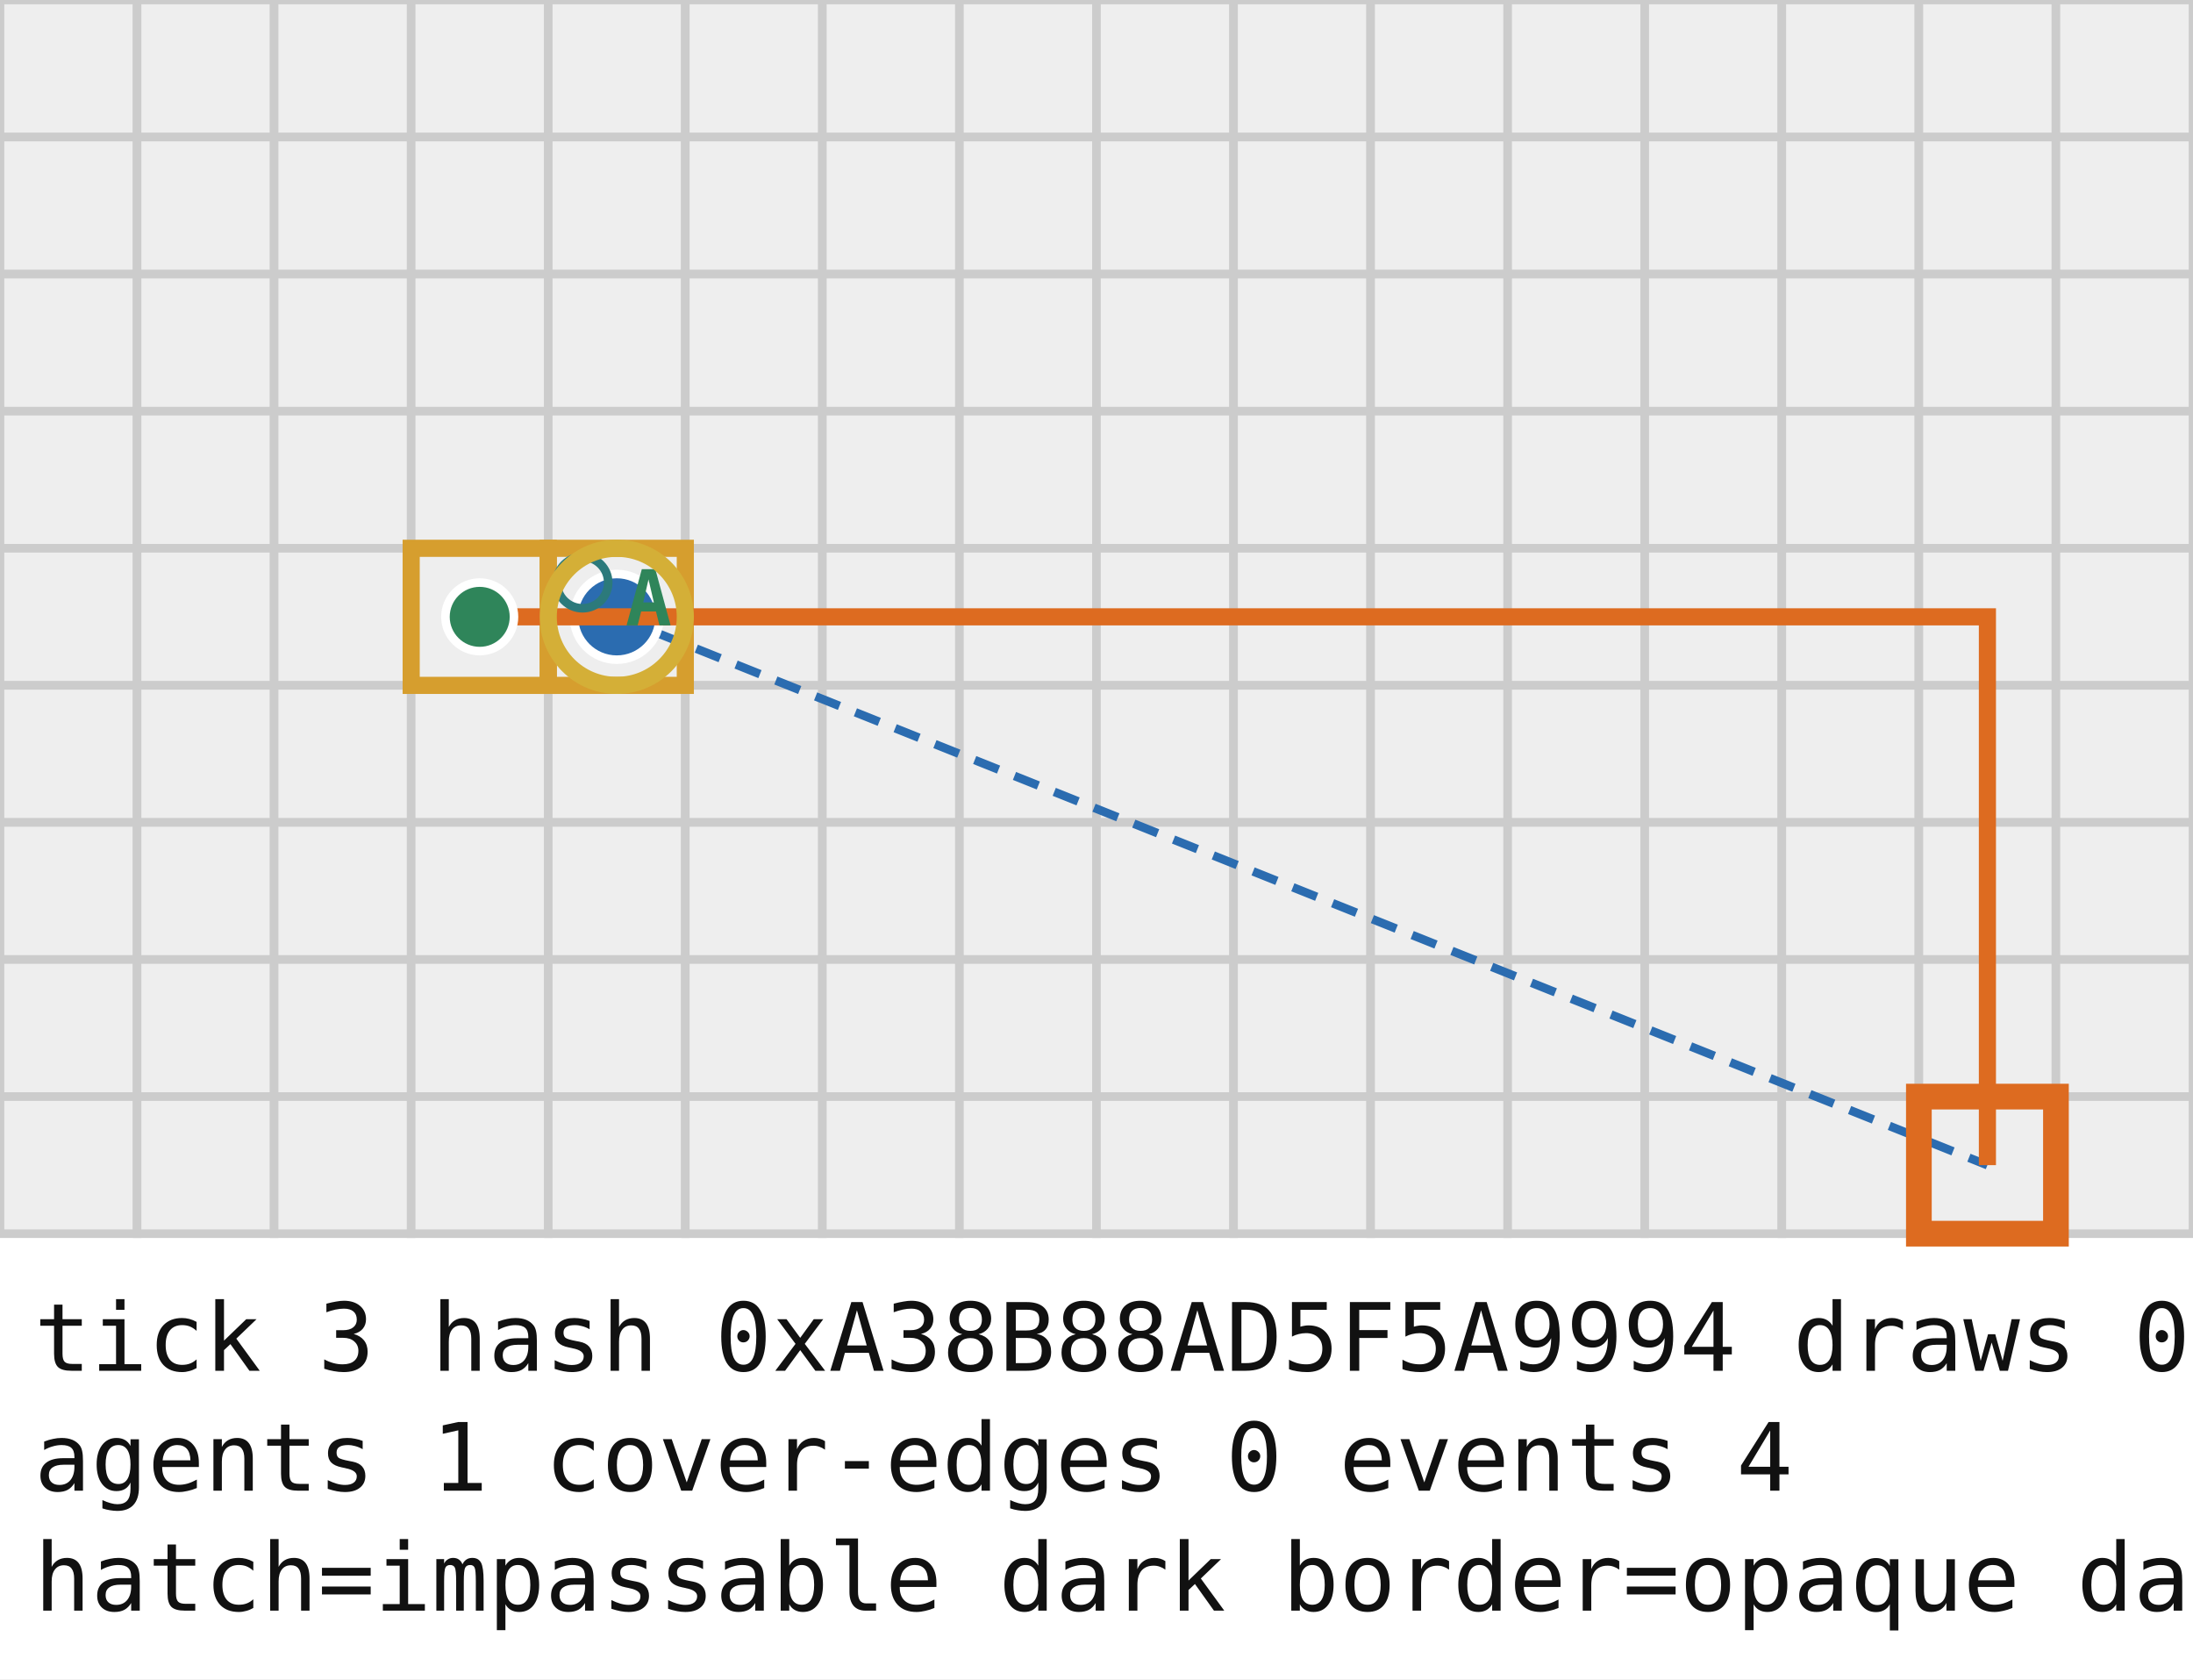
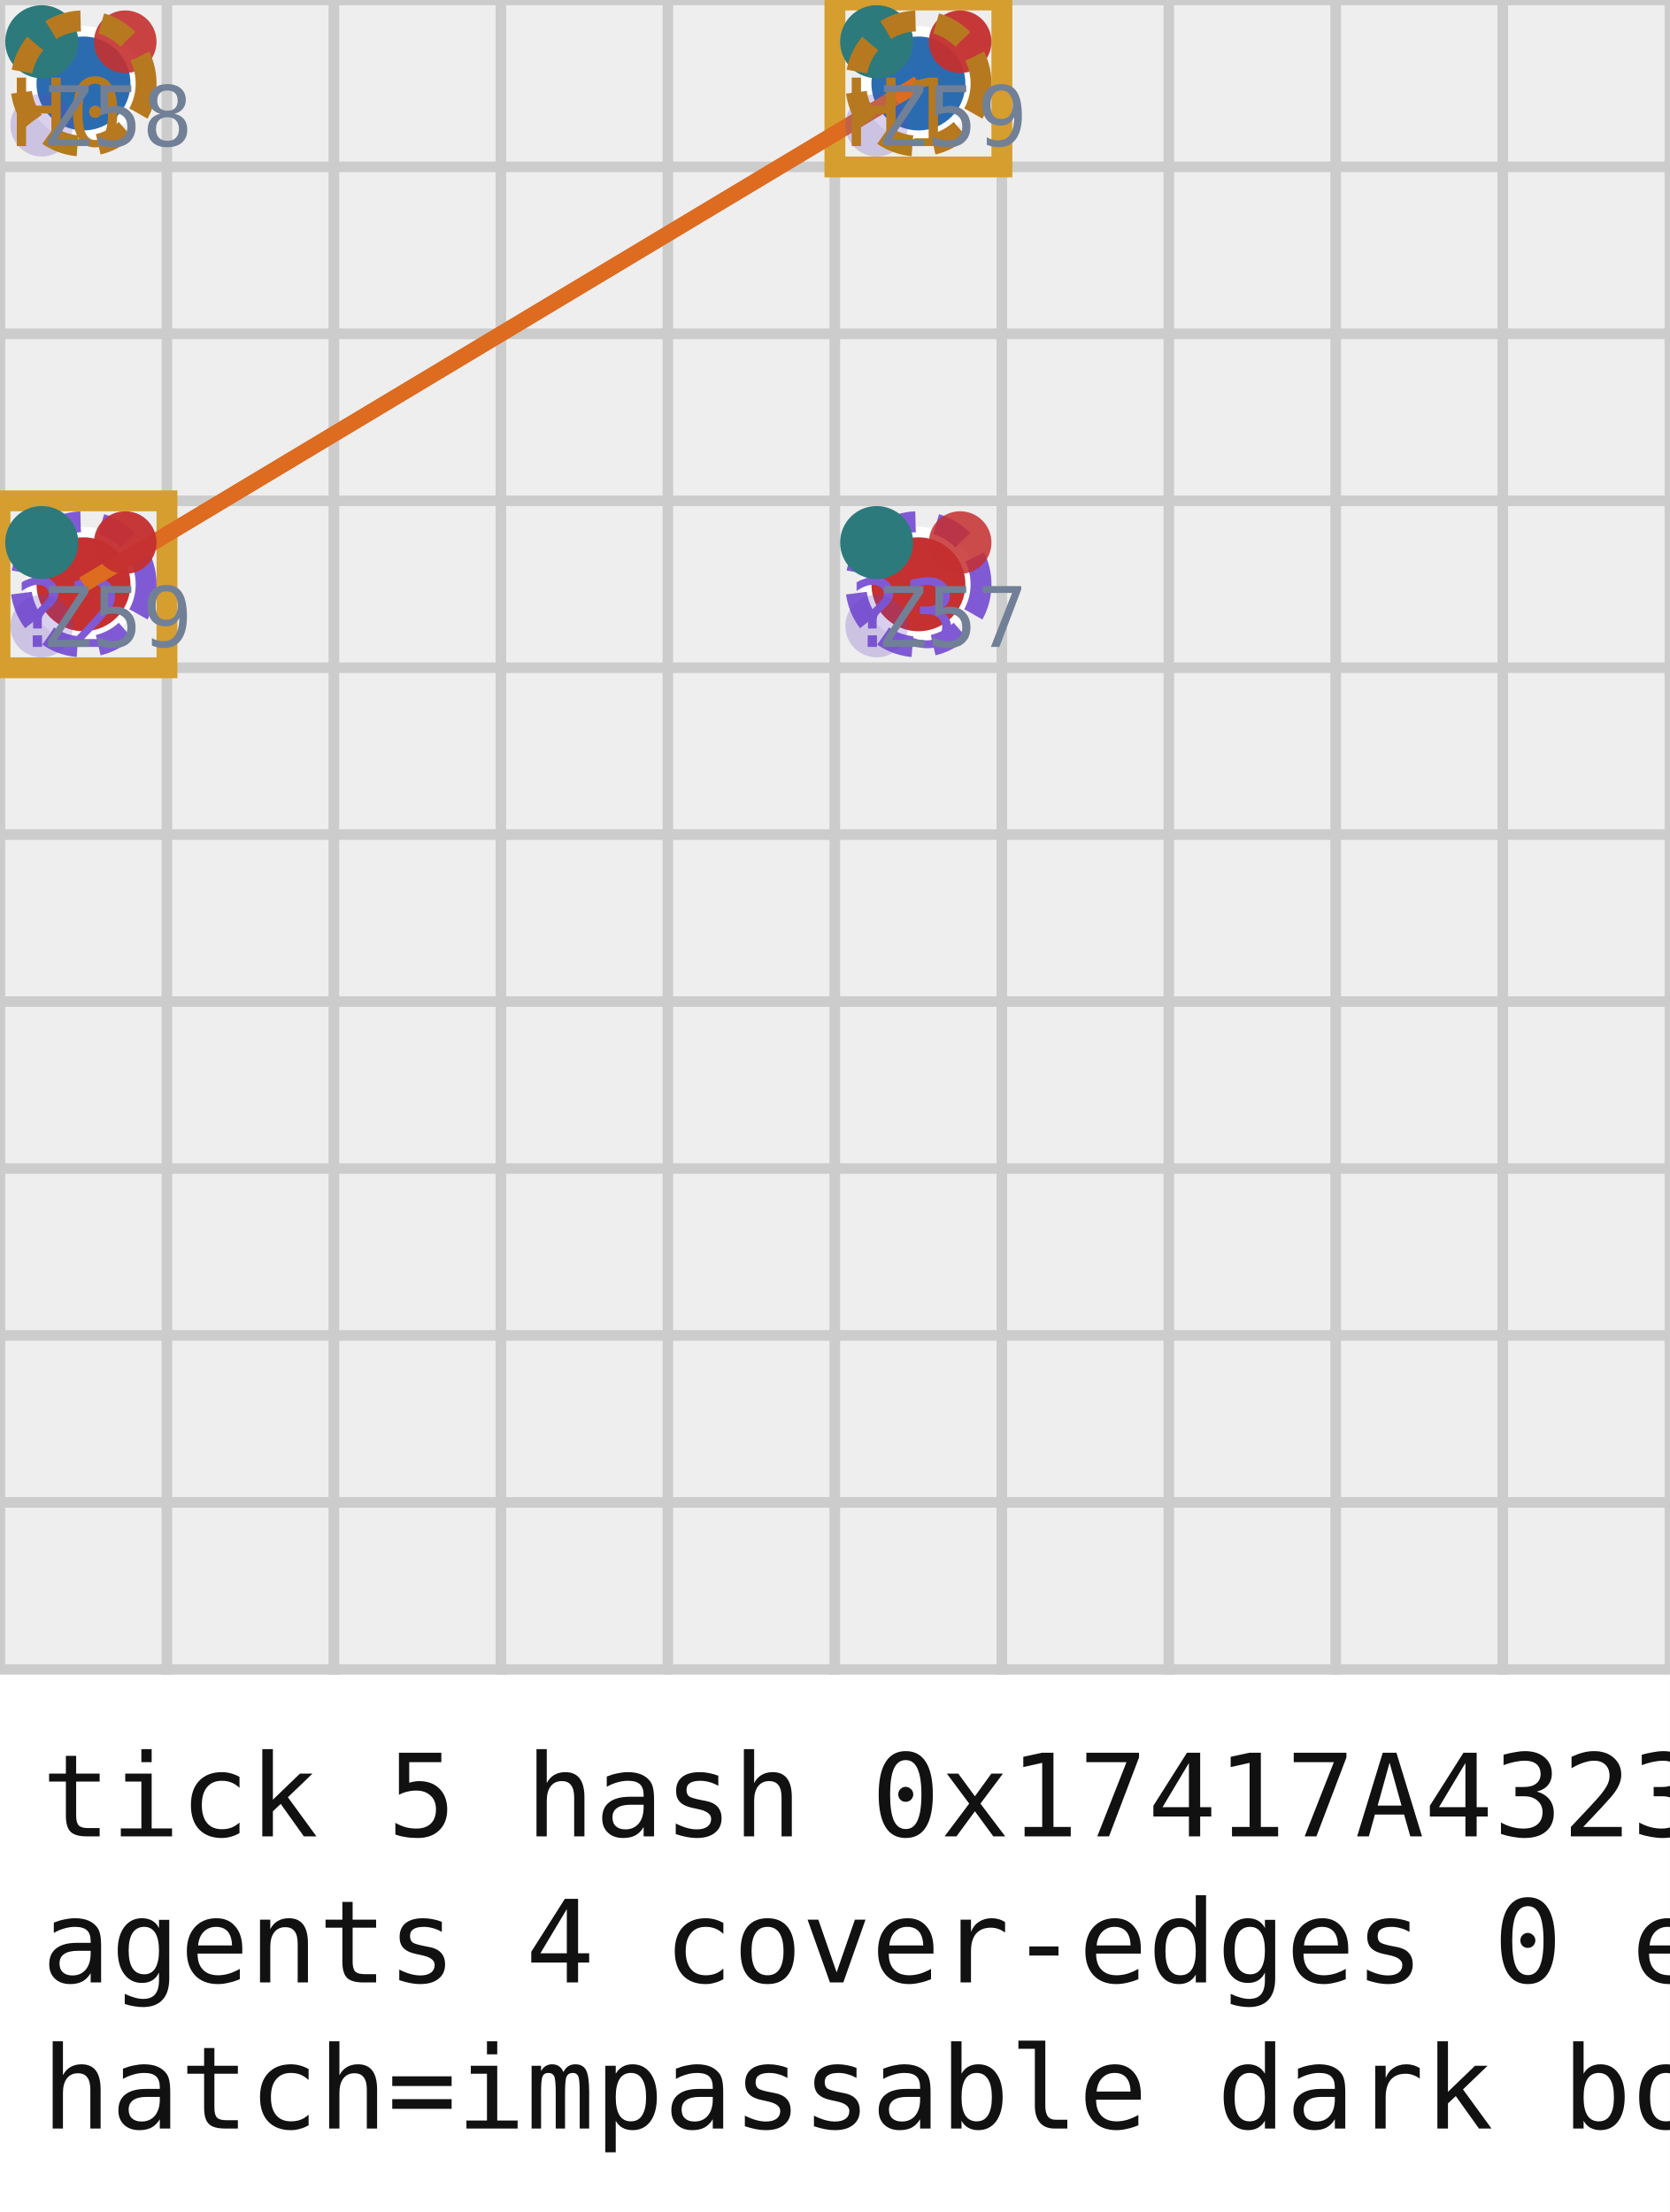
- <svg xmlns="http://www.w3.org/2000/svg" width="256" height="196" viewBox="0 0 256 196">
+ <svg xmlns="http://www.w3.org/2000/svg" width="160" height="212" viewBox="0 0 160 212">
  <defs>
    <pattern id="cw-hatch" width="4" height="4" patternUnits="userSpaceOnUse">
      <path d="M0,4 L4,0" stroke="#8a8a8a" stroke-width="1" />
    </pattern>
  </defs>
-   <rect x="0" y="0" width="256" height="196" fill="#ffffff" />
+   <rect x="0" y="0" width="160" height="212" fill="#ffffff" />
  <rect x="0" y="0" width="16" height="16" fill="rgb(238,238,238)" stroke="#cccccc" stroke-width="1" />
  <rect x="16" y="0" width="16" height="16" fill="rgb(238,238,238)" stroke="#cccccc" stroke-width="1" />
  <rect x="32" y="0" width="16" height="16" fill="rgb(238,238,238)" stroke="#cccccc" stroke-width="1" />
  <rect x="48" y="0" width="16" height="16" fill="rgb(238,238,238)" stroke="#cccccc" stroke-width="1" />
  <rect x="64" y="0" width="16" height="16" fill="rgb(238,238,238)" stroke="#cccccc" stroke-width="1" />
  <rect x="80" y="0" width="16" height="16" fill="rgb(238,238,238)" stroke="#cccccc" stroke-width="1" />
  <rect x="96" y="0" width="16" height="16" fill="rgb(238,238,238)" stroke="#cccccc" stroke-width="1" />
  <rect x="112" y="0" width="16" height="16" fill="rgb(238,238,238)" stroke="#cccccc" stroke-width="1" />
  <rect x="128" y="0" width="16" height="16" fill="rgb(238,238,238)" stroke="#cccccc" stroke-width="1" />
  <rect x="144" y="0" width="16" height="16" fill="rgb(238,238,238)" stroke="#cccccc" stroke-width="1" />
-   <rect x="160" y="0" width="16" height="16" fill="rgb(238,238,238)" stroke="#cccccc" stroke-width="1" />
-   <rect x="176" y="0" width="16" height="16" fill="rgb(238,238,238)" stroke="#cccccc" stroke-width="1" />
-   <rect x="192" y="0" width="16" height="16" fill="rgb(238,238,238)" stroke="#cccccc" stroke-width="1" />
-   <rect x="208" y="0" width="16" height="16" fill="rgb(238,238,238)" stroke="#cccccc" stroke-width="1" />
-   <rect x="224" y="0" width="16" height="16" fill="rgb(238,238,238)" stroke="#cccccc" stroke-width="1" />
-   <rect x="240" y="0" width="16" height="16" fill="rgb(238,238,238)" stroke="#cccccc" stroke-width="1" />
  <rect x="0" y="16" width="16" height="16" fill="rgb(238,238,238)" stroke="#cccccc" stroke-width="1" />
  <rect x="16" y="16" width="16" height="16" fill="rgb(238,238,238)" stroke="#cccccc" stroke-width="1" />
  <rect x="32" y="16" width="16" height="16" fill="rgb(238,238,238)" stroke="#cccccc" stroke-width="1" />
  <rect x="48" y="16" width="16" height="16" fill="rgb(238,238,238)" stroke="#cccccc" stroke-width="1" />
  <rect x="64" y="16" width="16" height="16" fill="rgb(238,238,238)" stroke="#cccccc" stroke-width="1" />
  <rect x="80" y="16" width="16" height="16" fill="rgb(238,238,238)" stroke="#cccccc" stroke-width="1" />
  <rect x="96" y="16" width="16" height="16" fill="rgb(238,238,238)" stroke="#cccccc" stroke-width="1" />
  <rect x="112" y="16" width="16" height="16" fill="rgb(238,238,238)" stroke="#cccccc" stroke-width="1" />
  <rect x="128" y="16" width="16" height="16" fill="rgb(238,238,238)" stroke="#cccccc" stroke-width="1" />
  <rect x="144" y="16" width="16" height="16" fill="rgb(238,238,238)" stroke="#cccccc" stroke-width="1" />
-   <rect x="160" y="16" width="16" height="16" fill="rgb(238,238,238)" stroke="#cccccc" stroke-width="1" />
-   <rect x="176" y="16" width="16" height="16" fill="rgb(238,238,238)" stroke="#cccccc" stroke-width="1" />
-   <rect x="192" y="16" width="16" height="16" fill="rgb(238,238,238)" stroke="#cccccc" stroke-width="1" />
-   <rect x="208" y="16" width="16" height="16" fill="rgb(238,238,238)" stroke="#cccccc" stroke-width="1" />
-   <rect x="224" y="16" width="16" height="16" fill="rgb(238,238,238)" stroke="#cccccc" stroke-width="1" />
-   <rect x="240" y="16" width="16" height="16" fill="rgb(238,238,238)" stroke="#cccccc" stroke-width="1" />
  <rect x="0" y="32" width="16" height="16" fill="rgb(238,238,238)" stroke="#cccccc" stroke-width="1" />
  <rect x="16" y="32" width="16" height="16" fill="rgb(238,238,238)" stroke="#cccccc" stroke-width="1" />
  <rect x="32" y="32" width="16" height="16" fill="rgb(238,238,238)" stroke="#cccccc" stroke-width="1" />
  <rect x="48" y="32" width="16" height="16" fill="rgb(238,238,238)" stroke="#cccccc" stroke-width="1" />
  <rect x="64" y="32" width="16" height="16" fill="rgb(238,238,238)" stroke="#cccccc" stroke-width="1" />
  <rect x="80" y="32" width="16" height="16" fill="rgb(238,238,238)" stroke="#cccccc" stroke-width="1" />
  <rect x="96" y="32" width="16" height="16" fill="rgb(238,238,238)" stroke="#cccccc" stroke-width="1" />
  <rect x="112" y="32" width="16" height="16" fill="rgb(238,238,238)" stroke="#cccccc" stroke-width="1" />
  <rect x="128" y="32" width="16" height="16" fill="rgb(238,238,238)" stroke="#cccccc" stroke-width="1" />
  <rect x="144" y="32" width="16" height="16" fill="rgb(238,238,238)" stroke="#cccccc" stroke-width="1" />
-   <rect x="160" y="32" width="16" height="16" fill="rgb(238,238,238)" stroke="#cccccc" stroke-width="1" />
-   <rect x="176" y="32" width="16" height="16" fill="rgb(238,238,238)" stroke="#cccccc" stroke-width="1" />
-   <rect x="192" y="32" width="16" height="16" fill="rgb(238,238,238)" stroke="#cccccc" stroke-width="1" />
-   <rect x="208" y="32" width="16" height="16" fill="rgb(238,238,238)" stroke="#cccccc" stroke-width="1" />
-   <rect x="224" y="32" width="16" height="16" fill="rgb(238,238,238)" stroke="#cccccc" stroke-width="1" />
-   <rect x="240" y="32" width="16" height="16" fill="rgb(238,238,238)" stroke="#cccccc" stroke-width="1" />
  <rect x="0" y="48" width="16" height="16" fill="rgb(238,238,238)" stroke="#cccccc" stroke-width="1" />
  <rect x="16" y="48" width="16" height="16" fill="rgb(238,238,238)" stroke="#cccccc" stroke-width="1" />
  <rect x="32" y="48" width="16" height="16" fill="rgb(238,238,238)" stroke="#cccccc" stroke-width="1" />
  <rect x="48" y="48" width="16" height="16" fill="rgb(238,238,238)" stroke="#cccccc" stroke-width="1" />
  <rect x="64" y="48" width="16" height="16" fill="rgb(238,238,238)" stroke="#cccccc" stroke-width="1" />
  <rect x="80" y="48" width="16" height="16" fill="rgb(238,238,238)" stroke="#cccccc" stroke-width="1" />
  <rect x="96" y="48" width="16" height="16" fill="rgb(238,238,238)" stroke="#cccccc" stroke-width="1" />
  <rect x="112" y="48" width="16" height="16" fill="rgb(238,238,238)" stroke="#cccccc" stroke-width="1" />
  <rect x="128" y="48" width="16" height="16" fill="rgb(238,238,238)" stroke="#cccccc" stroke-width="1" />
  <rect x="144" y="48" width="16" height="16" fill="rgb(238,238,238)" stroke="#cccccc" stroke-width="1" />
-   <rect x="160" y="48" width="16" height="16" fill="rgb(238,238,238)" stroke="#cccccc" stroke-width="1" />
-   <rect x="176" y="48" width="16" height="16" fill="rgb(238,238,238)" stroke="#cccccc" stroke-width="1" />
-   <rect x="192" y="48" width="16" height="16" fill="rgb(238,238,238)" stroke="#cccccc" stroke-width="1" />
-   <rect x="208" y="48" width="16" height="16" fill="rgb(238,238,238)" stroke="#cccccc" stroke-width="1" />
-   <rect x="224" y="48" width="16" height="16" fill="rgb(238,238,238)" stroke="#cccccc" stroke-width="1" />
-   <rect x="240" y="48" width="16" height="16" fill="rgb(238,238,238)" stroke="#cccccc" stroke-width="1" />
  <rect x="0" y="64" width="16" height="16" fill="rgb(238,238,238)" stroke="#cccccc" stroke-width="1" />
  <rect x="16" y="64" width="16" height="16" fill="rgb(238,238,238)" stroke="#cccccc" stroke-width="1" />
  <rect x="32" y="64" width="16" height="16" fill="rgb(238,238,238)" stroke="#cccccc" stroke-width="1" />
  <rect x="48" y="64" width="16" height="16" fill="rgb(238,238,238)" stroke="#cccccc" stroke-width="1" />
  <rect x="64" y="64" width="16" height="16" fill="rgb(238,238,238)" stroke="#cccccc" stroke-width="1" />
  <rect x="80" y="64" width="16" height="16" fill="rgb(238,238,238)" stroke="#cccccc" stroke-width="1" />
  <rect x="96" y="64" width="16" height="16" fill="rgb(238,238,238)" stroke="#cccccc" stroke-width="1" />
  <rect x="112" y="64" width="16" height="16" fill="rgb(238,238,238)" stroke="#cccccc" stroke-width="1" />
  <rect x="128" y="64" width="16" height="16" fill="rgb(238,238,238)" stroke="#cccccc" stroke-width="1" />
  <rect x="144" y="64" width="16" height="16" fill="rgb(238,238,238)" stroke="#cccccc" stroke-width="1" />
-   <rect x="160" y="64" width="16" height="16" fill="rgb(238,238,238)" stroke="#cccccc" stroke-width="1" />
-   <rect x="176" y="64" width="16" height="16" fill="rgb(238,238,238)" stroke="#cccccc" stroke-width="1" />
-   <rect x="192" y="64" width="16" height="16" fill="rgb(238,238,238)" stroke="#cccccc" stroke-width="1" />
-   <rect x="208" y="64" width="16" height="16" fill="rgb(238,238,238)" stroke="#cccccc" stroke-width="1" />
-   <rect x="224" y="64" width="16" height="16" fill="rgb(238,238,238)" stroke="#cccccc" stroke-width="1" />
-   <rect x="240" y="64" width="16" height="16" fill="rgb(238,238,238)" stroke="#cccccc" stroke-width="1" />
  <rect x="0" y="80" width="16" height="16" fill="rgb(238,238,238)" stroke="#cccccc" stroke-width="1" />
  <rect x="16" y="80" width="16" height="16" fill="rgb(238,238,238)" stroke="#cccccc" stroke-width="1" />
  <rect x="32" y="80" width="16" height="16" fill="rgb(238,238,238)" stroke="#cccccc" stroke-width="1" />
  <rect x="48" y="80" width="16" height="16" fill="rgb(238,238,238)" stroke="#cccccc" stroke-width="1" />
  <rect x="64" y="80" width="16" height="16" fill="rgb(238,238,238)" stroke="#cccccc" stroke-width="1" />
  <rect x="80" y="80" width="16" height="16" fill="rgb(238,238,238)" stroke="#cccccc" stroke-width="1" />
  <rect x="96" y="80" width="16" height="16" fill="rgb(238,238,238)" stroke="#cccccc" stroke-width="1" />
  <rect x="112" y="80" width="16" height="16" fill="rgb(238,238,238)" stroke="#cccccc" stroke-width="1" />
  <rect x="128" y="80" width="16" height="16" fill="rgb(238,238,238)" stroke="#cccccc" stroke-width="1" />
  <rect x="144" y="80" width="16" height="16" fill="rgb(238,238,238)" stroke="#cccccc" stroke-width="1" />
-   <rect x="160" y="80" width="16" height="16" fill="rgb(238,238,238)" stroke="#cccccc" stroke-width="1" />
-   <rect x="176" y="80" width="16" height="16" fill="rgb(238,238,238)" stroke="#cccccc" stroke-width="1" />
-   <rect x="192" y="80" width="16" height="16" fill="rgb(238,238,238)" stroke="#cccccc" stroke-width="1" />
-   <rect x="208" y="80" width="16" height="16" fill="rgb(238,238,238)" stroke="#cccccc" stroke-width="1" />
-   <rect x="224" y="80" width="16" height="16" fill="rgb(238,238,238)" stroke="#cccccc" stroke-width="1" />
-   <rect x="240" y="80" width="16" height="16" fill="rgb(238,238,238)" stroke="#cccccc" stroke-width="1" />
  <rect x="0" y="96" width="16" height="16" fill="rgb(238,238,238)" stroke="#cccccc" stroke-width="1" />
  <rect x="16" y="96" width="16" height="16" fill="rgb(238,238,238)" stroke="#cccccc" stroke-width="1" />
  <rect x="32" y="96" width="16" height="16" fill="rgb(238,238,238)" stroke="#cccccc" stroke-width="1" />
  <rect x="48" y="96" width="16" height="16" fill="rgb(238,238,238)" stroke="#cccccc" stroke-width="1" />
  <rect x="64" y="96" width="16" height="16" fill="rgb(238,238,238)" stroke="#cccccc" stroke-width="1" />
  <rect x="80" y="96" width="16" height="16" fill="rgb(238,238,238)" stroke="#cccccc" stroke-width="1" />
  <rect x="96" y="96" width="16" height="16" fill="rgb(238,238,238)" stroke="#cccccc" stroke-width="1" />
  <rect x="112" y="96" width="16" height="16" fill="rgb(238,238,238)" stroke="#cccccc" stroke-width="1" />
  <rect x="128" y="96" width="16" height="16" fill="rgb(238,238,238)" stroke="#cccccc" stroke-width="1" />
  <rect x="144" y="96" width="16" height="16" fill="rgb(238,238,238)" stroke="#cccccc" stroke-width="1" />
-   <rect x="160" y="96" width="16" height="16" fill="rgb(238,238,238)" stroke="#cccccc" stroke-width="1" />
-   <rect x="176" y="96" width="16" height="16" fill="rgb(238,238,238)" stroke="#cccccc" stroke-width="1" />
-   <rect x="192" y="96" width="16" height="16" fill="rgb(238,238,238)" stroke="#cccccc" stroke-width="1" />
-   <rect x="208" y="96" width="16" height="16" fill="rgb(238,238,238)" stroke="#cccccc" stroke-width="1" />
-   <rect x="224" y="96" width="16" height="16" fill="rgb(238,238,238)" stroke="#cccccc" stroke-width="1" />
-   <rect x="240" y="96" width="16" height="16" fill="rgb(238,238,238)" stroke="#cccccc" stroke-width="1" />
  <rect x="0" y="112" width="16" height="16" fill="rgb(238,238,238)" stroke="#cccccc" stroke-width="1" />
  <rect x="16" y="112" width="16" height="16" fill="rgb(238,238,238)" stroke="#cccccc" stroke-width="1" />
  <rect x="32" y="112" width="16" height="16" fill="rgb(238,238,238)" stroke="#cccccc" stroke-width="1" />
  <rect x="48" y="112" width="16" height="16" fill="rgb(238,238,238)" stroke="#cccccc" stroke-width="1" />
  <rect x="64" y="112" width="16" height="16" fill="rgb(238,238,238)" stroke="#cccccc" stroke-width="1" />
  <rect x="80" y="112" width="16" height="16" fill="rgb(238,238,238)" stroke="#cccccc" stroke-width="1" />
  <rect x="96" y="112" width="16" height="16" fill="rgb(238,238,238)" stroke="#cccccc" stroke-width="1" />
  <rect x="112" y="112" width="16" height="16" fill="rgb(238,238,238)" stroke="#cccccc" stroke-width="1" />
  <rect x="128" y="112" width="16" height="16" fill="rgb(238,238,238)" stroke="#cccccc" stroke-width="1" />
  <rect x="144" y="112" width="16" height="16" fill="rgb(238,238,238)" stroke="#cccccc" stroke-width="1" />
-   <rect x="160" y="112" width="16" height="16" fill="rgb(238,238,238)" stroke="#cccccc" stroke-width="1" />
-   <rect x="176" y="112" width="16" height="16" fill="rgb(238,238,238)" stroke="#cccccc" stroke-width="1" />
-   <rect x="192" y="112" width="16" height="16" fill="rgb(238,238,238)" stroke="#cccccc" stroke-width="1" />
-   <rect x="208" y="112" width="16" height="16" fill="rgb(238,238,238)" stroke="#cccccc" stroke-width="1" />
-   <rect x="224" y="112" width="16" height="16" fill="rgb(238,238,238)" stroke="#cccccc" stroke-width="1" />
-   <rect x="240" y="112" width="16" height="16" fill="rgb(238,238,238)" stroke="#cccccc" stroke-width="1" />
  <rect x="0" y="128" width="16" height="16" fill="rgb(238,238,238)" stroke="#cccccc" stroke-width="1" />
  <rect x="16" y="128" width="16" height="16" fill="rgb(238,238,238)" stroke="#cccccc" stroke-width="1" />
  <rect x="32" y="128" width="16" height="16" fill="rgb(238,238,238)" stroke="#cccccc" stroke-width="1" />
  <rect x="48" y="128" width="16" height="16" fill="rgb(238,238,238)" stroke="#cccccc" stroke-width="1" />
  <rect x="64" y="128" width="16" height="16" fill="rgb(238,238,238)" stroke="#cccccc" stroke-width="1" />
  <rect x="80" y="128" width="16" height="16" fill="rgb(238,238,238)" stroke="#cccccc" stroke-width="1" />
  <rect x="96" y="128" width="16" height="16" fill="rgb(238,238,238)" stroke="#cccccc" stroke-width="1" />
  <rect x="112" y="128" width="16" height="16" fill="rgb(238,238,238)" stroke="#cccccc" stroke-width="1" />
  <rect x="128" y="128" width="16" height="16" fill="rgb(238,238,238)" stroke="#cccccc" stroke-width="1" />
  <rect x="144" y="128" width="16" height="16" fill="rgb(238,238,238)" stroke="#cccccc" stroke-width="1" />
-   <rect x="160" y="128" width="16" height="16" fill="rgb(238,238,238)" stroke="#cccccc" stroke-width="1" />
-   <rect x="176" y="128" width="16" height="16" fill="rgb(238,238,238)" stroke="#cccccc" stroke-width="1" />
-   <rect x="192" y="128" width="16" height="16" fill="rgb(238,238,238)" stroke="#cccccc" stroke-width="1" />
-   <rect x="208" y="128" width="16" height="16" fill="rgb(238,238,238)" stroke="#cccccc" stroke-width="1" />
-   <rect x="224" y="128" width="16" height="16" fill="rgb(238,238,238)" stroke="#cccccc" stroke-width="1" />
-   <rect x="240" y="128" width="16" height="16" fill="rgb(238,238,238)" stroke="#cccccc" stroke-width="1" />
-   <rect x="224" y="128" width="16" height="16" fill="none" stroke="#d69e2e" stroke-width="2" />
-   <rect x="224" y="128" width="16" height="16" fill="none" stroke="#d69e2e" stroke-width="2" />
-   <rect x="48" y="64" width="16" height="16" fill="none" stroke="#d69e2e" stroke-width="2" />
-   <rect x="64" y="64" width="16" height="16" fill="none" stroke="#d69e2e" stroke-width="2" />
-   <line x1="72" y1="72" x2="232" y2="136" stroke="#2b6cb0" stroke-width="1" stroke-dasharray="3,2" />
-   <circle cx="72" cy="72" r="5" fill="#2b6cb0" stroke="#ffffff" stroke-width="1" />
-   <polyline points="56,72 72,72 88,72 104,72 120,72 136,72 152,72 168,72 184,72 200,72 216,72 232,72 232,88 232,104 232,120 232,136" fill="none" stroke="#dd6b20" stroke-width="2" />
-   <circle cx="56" cy="72" r="4" fill="#2f855a" stroke="#ffffff" stroke-width="1" />
-   <rect x="224" y="128" width="16" height="16" fill="none" stroke="#dd6b20" stroke-width="3" />
-   <text x="73" y="73" font-family="monospace" font-size="9" font-weight="bold" fill="#2f855a">A</text>
-   <circle cx="68" cy="68" r="3" fill="none" stroke="#2c7a7b" stroke-width="1" />
-   <circle cx="72" cy="72" r="8" fill="none" stroke="#d4af37" stroke-width="2" />
-   <text x="4" y="160" font-family="monospace" font-size="11" fill="#111111">tick 3  hash 0xA38B88AD5F5A9994  draws 0</text>
-   <text x="4" y="174" font-family="monospace" font-size="11" fill="#111111">agents 1  cover-edges 0  events 4</text>
-   <text x="4" y="188" font-family="monospace" font-size="11" fill="#111111">hatch=impassable  dark border=opaque  darker fill=higher elevation  triangle=cover  circle=agent</text>
+   <rect x="0" y="144" width="16" height="16" fill="rgb(238,238,238)" stroke="#cccccc" stroke-width="1" />
+   <rect x="16" y="144" width="16" height="16" fill="rgb(238,238,238)" stroke="#cccccc" stroke-width="1" />
+   <rect x="32" y="144" width="16" height="16" fill="rgb(238,238,238)" stroke="#cccccc" stroke-width="1" />
+   <rect x="48" y="144" width="16" height="16" fill="rgb(238,238,238)" stroke="#cccccc" stroke-width="1" />
+   <rect x="64" y="144" width="16" height="16" fill="rgb(238,238,238)" stroke="#cccccc" stroke-width="1" />
+   <rect x="80" y="144" width="16" height="16" fill="rgb(238,238,238)" stroke="#cccccc" stroke-width="1" />
+   <rect x="96" y="144" width="16" height="16" fill="rgb(238,238,238)" stroke="#cccccc" stroke-width="1" />
+   <rect x="112" y="144" width="16" height="16" fill="rgb(238,238,238)" stroke="#cccccc" stroke-width="1" />
+   <rect x="128" y="144" width="16" height="16" fill="rgb(238,238,238)" stroke="#cccccc" stroke-width="1" />
+   <rect x="144" y="144" width="16" height="16" fill="rgb(238,238,238)" stroke="#cccccc" stroke-width="1" />
+   <rect x="0" y="48" width="16" height="16" fill="none" stroke="#d69e2e" stroke-width="2" />
+   <rect x="80" y="0" width="16" height="16" fill="none" stroke="#d69e2e" stroke-width="2" />
+   <circle cx="8" cy="8" r="5" fill="#2b6cb0" stroke="#ffffff" stroke-width="1" />
+   <circle cx="88" cy="8" r="5" fill="#2b6cb0" stroke="#ffffff" stroke-width="1" />
+   <circle cx="8" cy="56" r="5" fill="#c53030" stroke="#ffffff" stroke-width="1" />
+   <circle cx="88" cy="56" r="5" fill="#c53030" stroke="#ffffff" stroke-width="1" />
+   <circle cx="8" cy="56" r="6" fill="none" stroke="#805ad5" stroke-width="2" stroke-dasharray="3,2" />
+   <text x="1" y="62" font-family="monospace" font-size="9" fill="#805ad5">?2</text>
+   <circle cx="88" cy="56" r="6" fill="none" stroke="#805ad5" stroke-width="2" stroke-dasharray="3,2" />
+   <text x="81" y="62" font-family="monospace" font-size="9" fill="#805ad5">?3</text>
+   <circle cx="4" cy="4" r="3" fill="#2c7a7b" stroke="#2c7a7b" stroke-width="1" />
+   <circle cx="84" cy="4" r="3" fill="#2c7a7b" stroke="#2c7a7b" stroke-width="1" />
+   <circle cx="4" cy="52" r="3" fill="#2c7a7b" stroke="#2c7a7b" stroke-width="1" />
+   <circle cx="84" cy="52" r="3" fill="#2c7a7b" stroke="#2c7a7b" stroke-width="1" />
+   <line x1="88" y1="8" x2="8" y2="56" stroke="#dd6b20" stroke-width="1.5" />
+   <line x1="8" y1="56" x2="88" y2="8" stroke="#dd6b20" stroke-width="1.5" />
+   <circle cx="12" cy="4" r="3" fill="#c53030" fill-opacity="0.90" />
+   <circle cx="92" cy="4" r="3" fill="#c53030" fill-opacity="0.95" />
+   <circle cx="12" cy="52" r="3" fill="#c53030" fill-opacity="0.95" />
+   <circle cx="92" cy="52" r="3" fill="#c53030" fill-opacity="0.85" />
+   <circle cx="4" cy="12" r="3" fill="#6b46c1" fill-opacity="0.25" />
+   <circle cx="84" cy="12" r="3" fill="#6b46c1" fill-opacity="0.25" />
+   <circle cx="4" cy="60" r="3" fill="#6b46c1" fill-opacity="0.25" />
+   <circle cx="84" cy="60" r="3" fill="#6b46c1" fill-opacity="0.25" />
+   <circle cx="8" cy="8" r="6" fill="none" stroke="#b7791f" stroke-width="2" stroke-dasharray="3,2" />
+   <text x="1" y="14" font-family="monospace" font-size="9" fill="#b7791f">H0</text>
+   <circle cx="88" cy="8" r="6" fill="none" stroke="#b7791f" stroke-width="2" stroke-dasharray="3,2" />
+   <text x="81" y="14" font-family="monospace" font-size="9" fill="#b7791f">H1</text>
+   <text x="4" y="14" font-family="monospace" font-size="8" fill="#718096">Z58</text>
+   <text x="84" y="14" font-family="monospace" font-size="8" fill="#718096">Z59</text>
+   <text x="4" y="62" font-family="monospace" font-size="8" fill="#718096">Z59</text>
+   <text x="84" y="62" font-family="monospace" font-size="8" fill="#718096">Z57</text>
+   <text x="4" y="176" font-family="monospace" font-size="11" fill="#111111">tick 5  hash 0x17417A43235BF496  draws 17</text>
+   <text x="4" y="190" font-family="monospace" font-size="11" fill="#111111">agents 4  cover-edges 0  events 6</text>
+   <text x="4" y="204" font-family="monospace" font-size="11" fill="#111111">hatch=impassable  dark border=opaque  darker fill=higher elevation  triangle=cover  circle=agent</text>
</svg>
